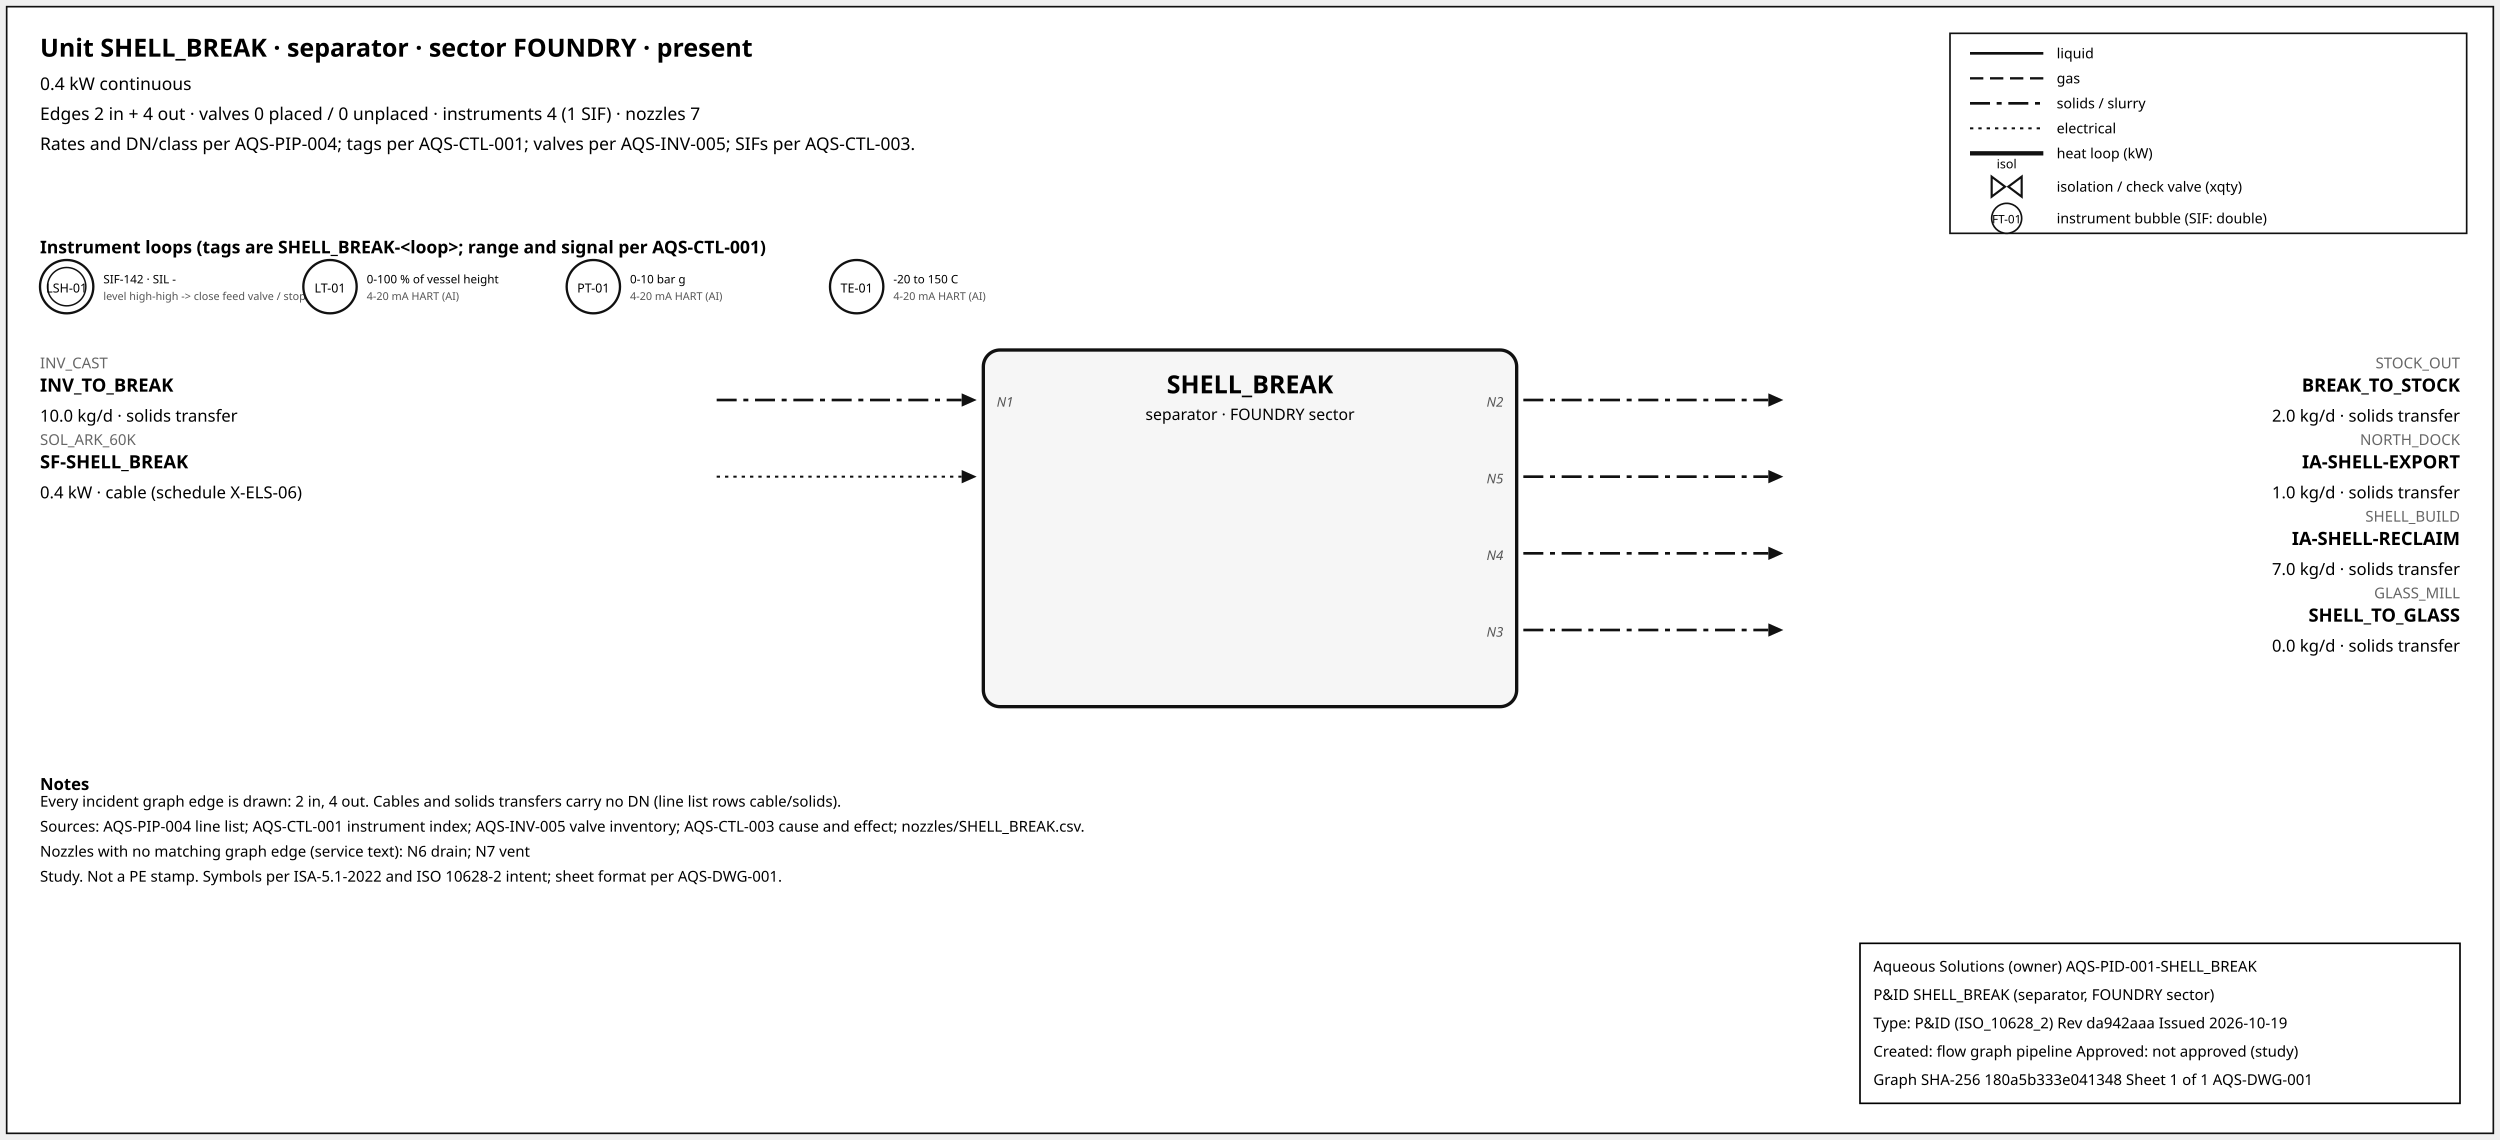
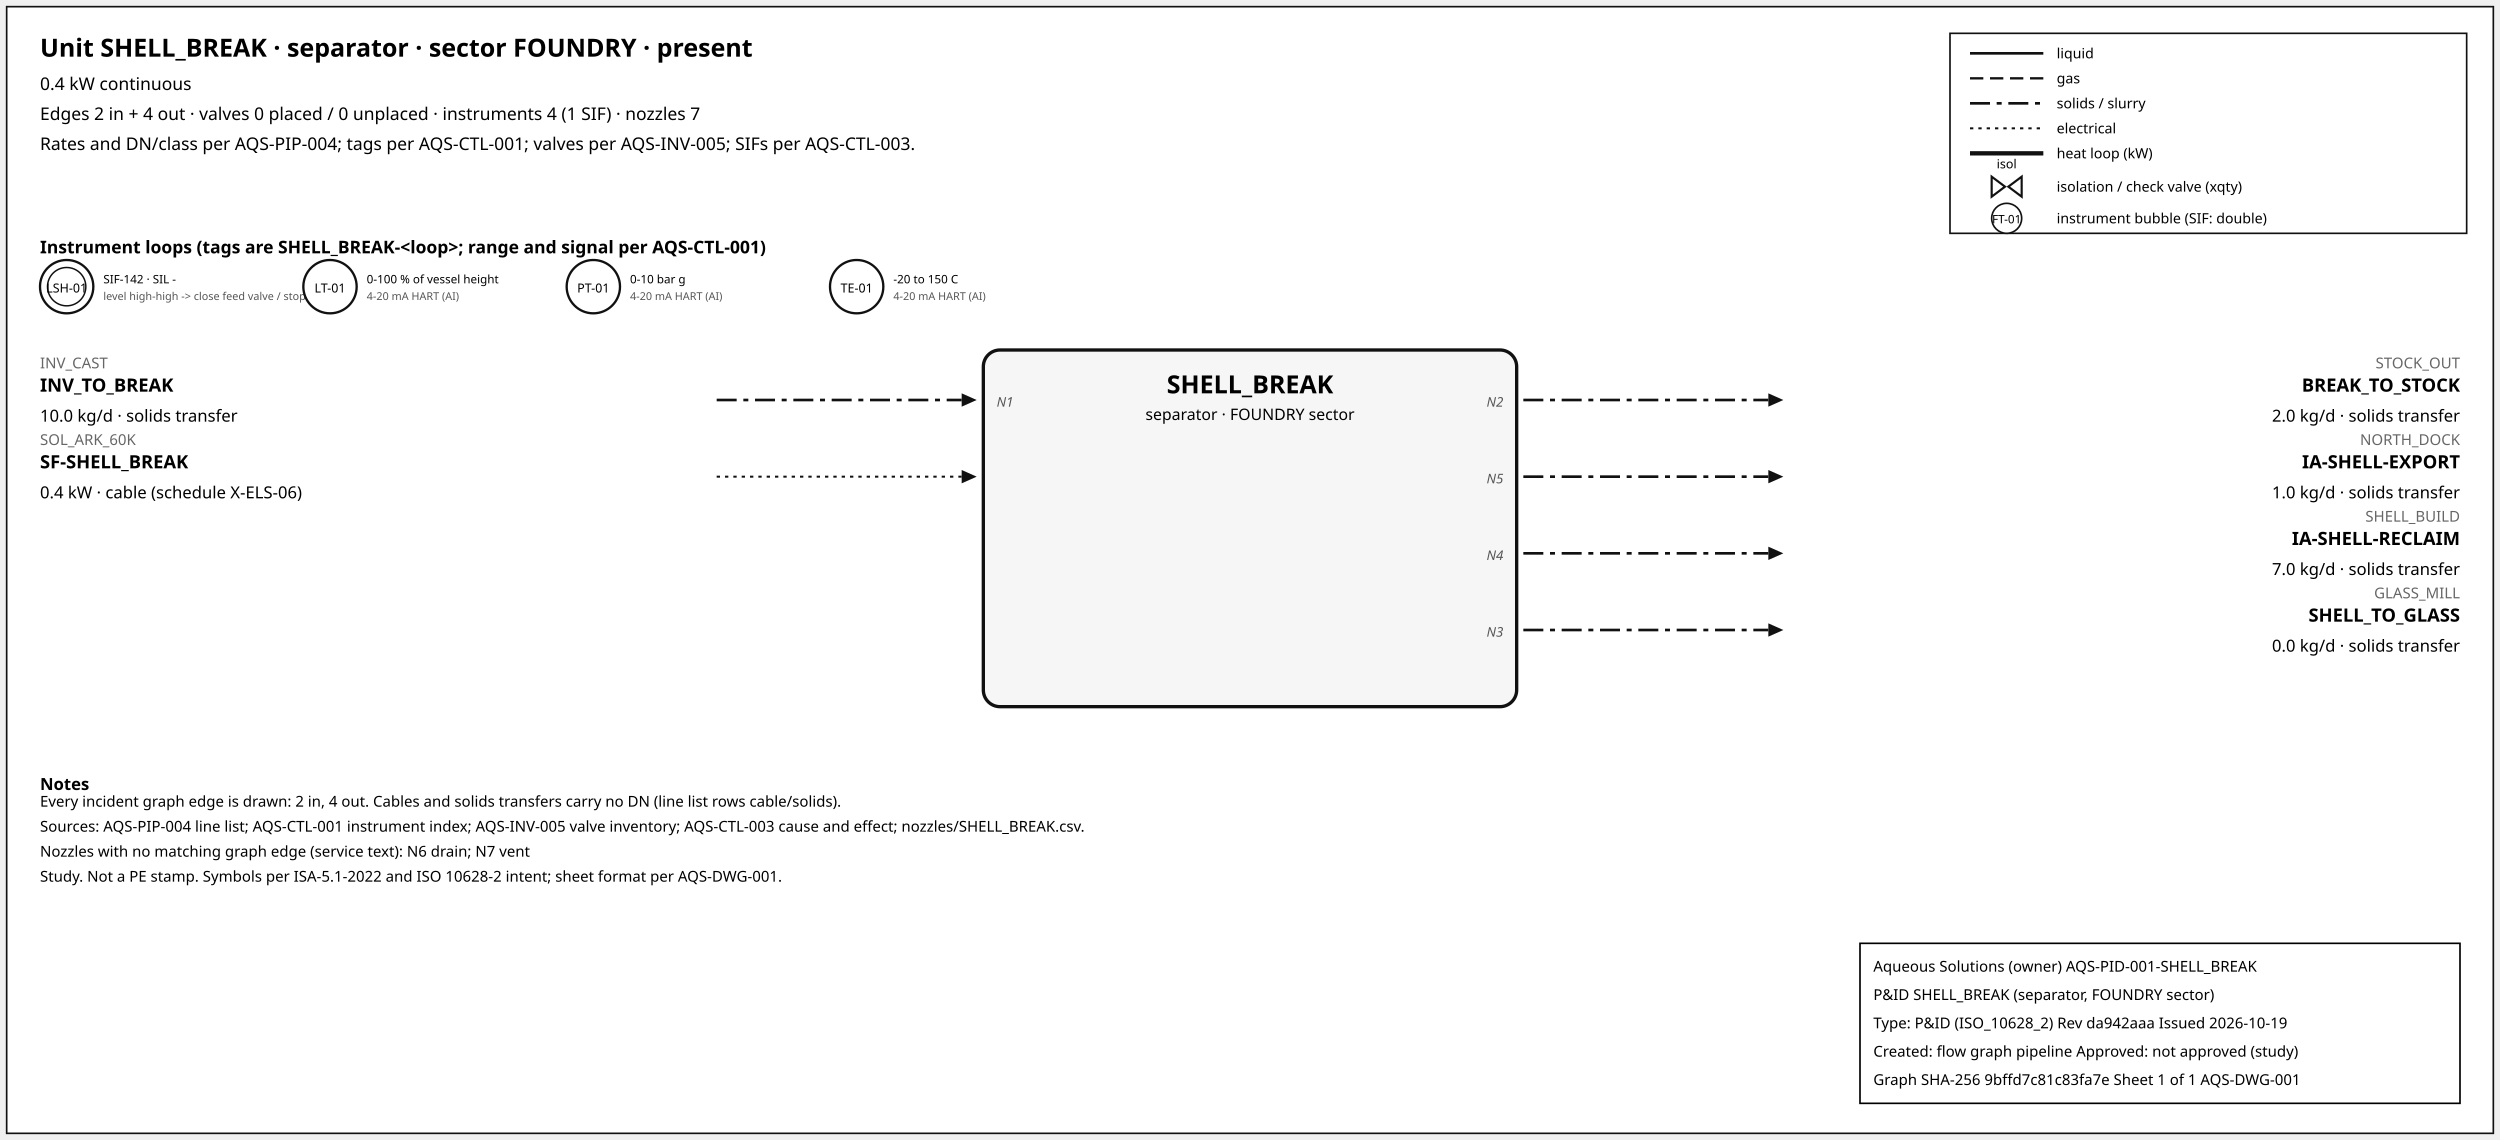
<svg xmlns="http://www.w3.org/2000/svg" width="1500" height="684" font-family="sans-serif">
  <rect x="4" y="4" width="1492" height="676" fill="white" stroke="#111" />
  <text x="24" y="34" font-size="15" font-weight="600">Unit SHELL_BREAK · separator · sector FOUNDRY · present</text>
  <text x="24" y="54" font-size="10.5">0.4 kW continuous</text>
  <text x="24" y="72" font-size="10.5">Edges 2 in + 4 out · valves 0 placed / 0 unplaced · instruments 4 (1 SIF) · nozzles 7</text>
  <text x="24" y="90" font-size="10.5">Rates and DN/class per AQS-PIP-004; tags per AQS-CTL-001; valves per AQS-INV-005; SIFs per AQS-CTL-003.</text>
  <rect x="1170" y="20" width="310" height="120" fill="white" stroke="#111" />
  <line x1="1182" y1="32" x2="1226" y2="32" stroke="#111" stroke-width="1.6" />
  <text x="1234" y="35" font-size="8.5">liquid</text>
  <line x1="1182" y1="47" x2="1226" y2="47" stroke="#111" stroke-width="1.4" stroke-dasharray="8,4" />
  <text x="1234" y="50" font-size="8.5">gas</text>
  <line x1="1182" y1="62" x2="1226" y2="62" stroke="#111" stroke-width="1.6" stroke-dasharray="12,4,3,4" />
  <text x="1234" y="65" font-size="8.5">solids / slurry</text>
  <line x1="1182" y1="77" x2="1226" y2="77" stroke="#111" stroke-width="1.2" stroke-dasharray="2,3" />
  <text x="1234" y="80" font-size="8.5">electrical</text>
  <line x1="1182" y1="92" x2="1226" y2="92" stroke="#111" stroke-width="2.6" />
  <text x="1234" y="95" font-size="8.5">heat loop (kW)</text>
  <path d="M 1195.0,106 L 1203.0,112 L 1195.0,118 Z M 1213.0,106 L 1205.0,112 L 1213.0,118 Z" fill="white" stroke="#111" stroke-width="1.3" />
  <text x="1204.0" y="101.0" font-size="7.5" text-anchor="middle">isol</text>
  <text x="1234" y="115" font-size="8.5">isolation / check valve (xqty)</text>
  <circle cx="1204" cy="131" r="9" fill="white" stroke="#111" />
  <text x="1204" y="134" font-size="7" text-anchor="middle">FT-01</text>
  <text x="1234" y="134" font-size="8.5">instrument bubble (SIF: double)</text>
  <text x="24" y="152" font-size="10.5" font-weight="600">Instrument loops (tags are SHELL_BREAK-&lt;loop&gt;; range and signal per AQS-CTL-001)</text>
  <circle cx="40" cy="172" r="16" fill="white" stroke="#111" stroke-width="1.4" />
  <circle cx="40" cy="172" r="11.5" fill="none" stroke="#111" stroke-width="0.9" />
  <text x="40" y="175.5" font-size="7.5" text-anchor="middle">LSH-01</text>
  <text x="62" y="170" font-size="7">SIF-142 · SIL -</text>
  <text x="62" y="180" font-size="6.5" fill="#555">level high-high -&gt; close feed valve / stop f</text>
  <circle cx="198" cy="172" r="16" fill="white" stroke="#111" stroke-width="1.4" />
  <text x="198" y="175.5" font-size="7.5" text-anchor="middle">LT-01</text>
  <text x="220" y="170" font-size="7">0-100 % of vessel height</text>
  <text x="220" y="180" font-size="6.5" fill="#555">4-20 mA HART (AI)</text>
  <circle cx="356" cy="172" r="16" fill="white" stroke="#111" stroke-width="1.4" />
  <text x="356" y="175.5" font-size="7.5" text-anchor="middle">PT-01</text>
  <text x="378" y="170" font-size="7">0-10 bar g</text>
  <text x="378" y="180" font-size="6.5" fill="#555">4-20 mA HART (AI)</text>
  <circle cx="514" cy="172" r="16" fill="white" stroke="#111" stroke-width="1.4" />
  <text x="514" y="175.5" font-size="7.5" text-anchor="middle">TE-01</text>
  <text x="536" y="170" font-size="7">-20 to 150 C</text>
  <text x="536" y="180" font-size="6.5" fill="#555">4-20 mA HART (AI)</text>
  <rect x="590" y="210" width="320" height="214" rx="10" fill="#f6f6f6" stroke="#111" stroke-width="2" />
  <text x="750.0" y="236" font-size="15" font-weight="700" text-anchor="middle">SHELL_BREAK</text>
  <text x="750.0" y="252" font-size="9.5" text-anchor="middle">separator · FOUNDRY sector</text>
  <line x1="430" y1="240" x2="577" y2="240" stroke="#111" stroke-width="1.6" stroke-dasharray="12,4,3,4" class="edge-in" />
  <polygon points="586,240 577,236 577,244" fill="#111" />
  <text x="24" y="221" font-size="9" fill="#666" text-anchor="start">INV_CAST</text>
  <text x="24" y="235" font-size="11" font-weight="600" text-anchor="start">INV_TO_BREAK</text>
  <text x="24" y="253" font-size="10" text-anchor="start">10.0 kg/d · solids transfer</text>
  <text x="598" y="244" font-size="8" font-style="italic" fill="#555" text-anchor="start">N1</text>
  <line x1="430" y1="286" x2="577" y2="286" stroke="#111" stroke-width="1.2" stroke-dasharray="2,3" class="edge-in" />
  <polygon points="586,286 577,282 577,290" fill="#111" />
  <text x="24" y="267" font-size="9" fill="#666" text-anchor="start">SOL_ARK_60K</text>
  <text x="24" y="281" font-size="11" font-weight="600" text-anchor="start">SF-SHELL_BREAK</text>
  <text x="24" y="299" font-size="10" text-anchor="start">0.4 kW · cable (schedule X-ELS-06)</text>
  <line x1="914" y1="240" x2="1061" y2="240" stroke="#111" stroke-width="1.6" stroke-dasharray="12,4,3,4" class="edge-out" />
  <polygon points="1070,240 1061,236 1061,244" fill="#111" />
  <text x="1476" y="221" font-size="9" fill="#666" text-anchor="end">STOCK_OUT</text>
  <text x="1476" y="235" font-size="11" font-weight="600" text-anchor="end">BREAK_TO_STOCK</text>
  <text x="1476" y="253" font-size="10" text-anchor="end">2.0 kg/d · solids transfer</text>
  <text x="902" y="244" font-size="8" font-style="italic" fill="#555" text-anchor="end">N2</text>
  <line x1="914" y1="286" x2="1061" y2="286" stroke="#111" stroke-width="1.6" stroke-dasharray="12,4,3,4" class="edge-out" />
  <polygon points="1070,286 1061,282 1061,290" fill="#111" />
  <text x="1476" y="267" font-size="9" fill="#666" text-anchor="end">NORTH_DOCK</text>
  <text x="1476" y="281" font-size="11" font-weight="600" text-anchor="end">IA-SHELL-EXPORT</text>
  <text x="1476" y="299" font-size="10" text-anchor="end">1.0 kg/d · solids transfer</text>
  <text x="902" y="290" font-size="8" font-style="italic" fill="#555" text-anchor="end">N5</text>
  <line x1="914" y1="332" x2="1061" y2="332" stroke="#111" stroke-width="1.6" stroke-dasharray="12,4,3,4" class="edge-out" />
  <polygon points="1070,332 1061,328 1061,336" fill="#111" />
  <text x="1476" y="313" font-size="9" fill="#666" text-anchor="end">SHELL_BUILD</text>
  <text x="1476" y="327" font-size="11" font-weight="600" text-anchor="end">IA-SHELL-RECLAIM</text>
  <text x="1476" y="345" font-size="10" text-anchor="end">7.0 kg/d · solids transfer</text>
  <text x="902" y="336" font-size="8" font-style="italic" fill="#555" text-anchor="end">N4</text>
  <line x1="914" y1="378" x2="1061" y2="378" stroke="#111" stroke-width="1.6" stroke-dasharray="12,4,3,4" class="edge-out" />
  <polygon points="1070,378 1061,374 1061,382" fill="#111" />
  <text x="1476" y="359" font-size="9" fill="#666" text-anchor="end">GLASS_MILL</text>
  <text x="1476" y="373" font-size="11" font-weight="600" text-anchor="end">SHELL_TO_GLASS</text>
  <text x="1476" y="391" font-size="10" text-anchor="end">0.0 kg/d · solids transfer</text>
  <text x="902" y="382" font-size="8" font-style="italic" fill="#555" text-anchor="end">N3</text>
  <text x="24" y="474" font-size="10" font-weight="600">Notes</text>
  <text x="24" y="484" font-size="9">Every incident graph edge is drawn: 2 in, 4 out. Cables and solids transfers carry no DN (line list rows cable/solids).</text>
  <text x="24" y="499" font-size="9">Sources: AQS-PIP-004 line list; AQS-CTL-001 instrument index; AQS-INV-005 valve inventory; AQS-CTL-003 cause and effect; nozzles/SHELL_BREAK.csv.</text>
  <text x="24" y="514" font-size="9">Nozzles with no matching graph edge (service text): N6 drain; N7 vent</text>
  <text x="24" y="529" font-size="9">Study. Not a PE stamp. Symbols per ISA-5.1-2022 and ISO 10628-2 intent; sheet format per AQS-DWG-001.</text>
  <g id="aqs-title-block">
    <rect x="1116" y="566" width="360" height="96" fill="white" stroke="black" stroke-width="1" />
    <text x="1124" y="583" font-size="9">Aqueous Solutions (owner)   AQS-PID-001-SHELL_BREAK</text>
    <text x="1124" y="600" font-size="9">P&amp;ID SHELL_BREAK (separator, FOUNDRY sector)</text>
    <text x="1124" y="617" font-size="9">Type: P&amp;ID (ISO_10628_2)   Rev da942aaa   Issued 2026-10-19</text>
    <text x="1124" y="634" font-size="9">Created: flow graph pipeline   Approved: not approved (study)</text>
-     <text x="1124" y="651" font-size="9">Graph SHA-256 180a5b333e041348   Sheet 1 of 1   AQS-DWG-001</text>
+     <text x="1124" y="651" font-size="9">Graph SHA-256 9bffd7c81c83fa7e   Sheet 1 of 1   AQS-DWG-001</text>
  </g>
</svg>
